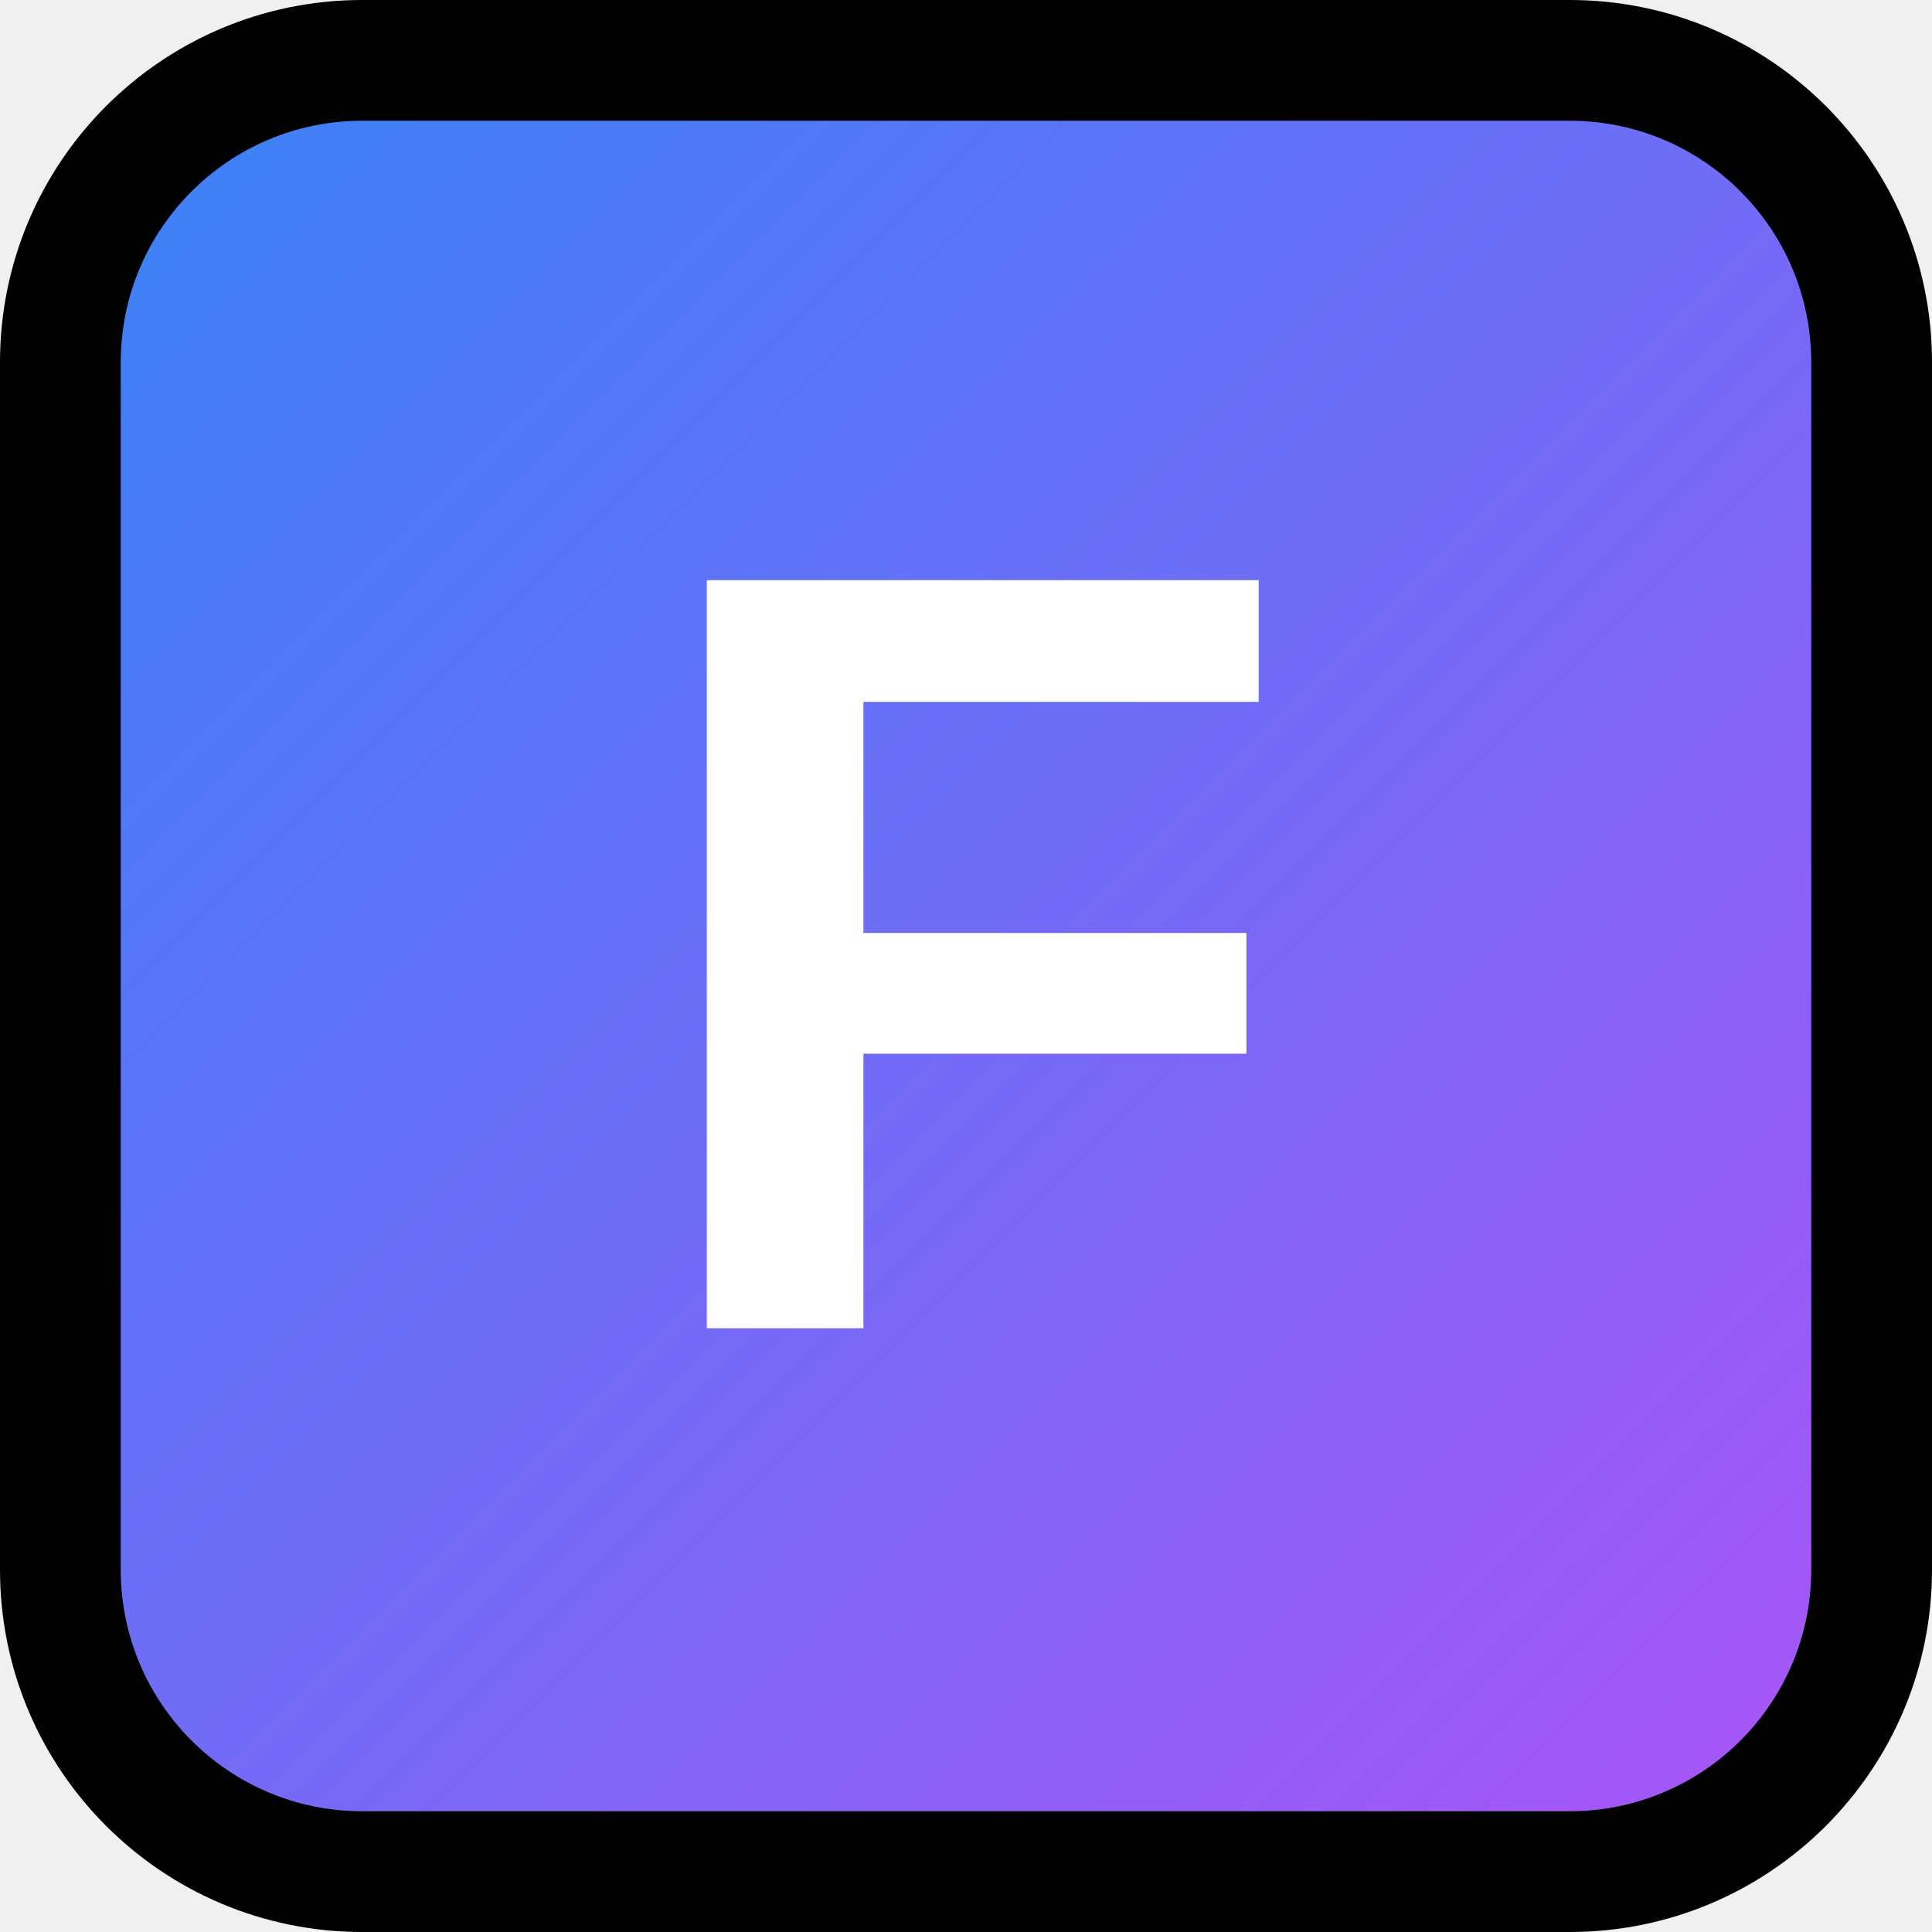
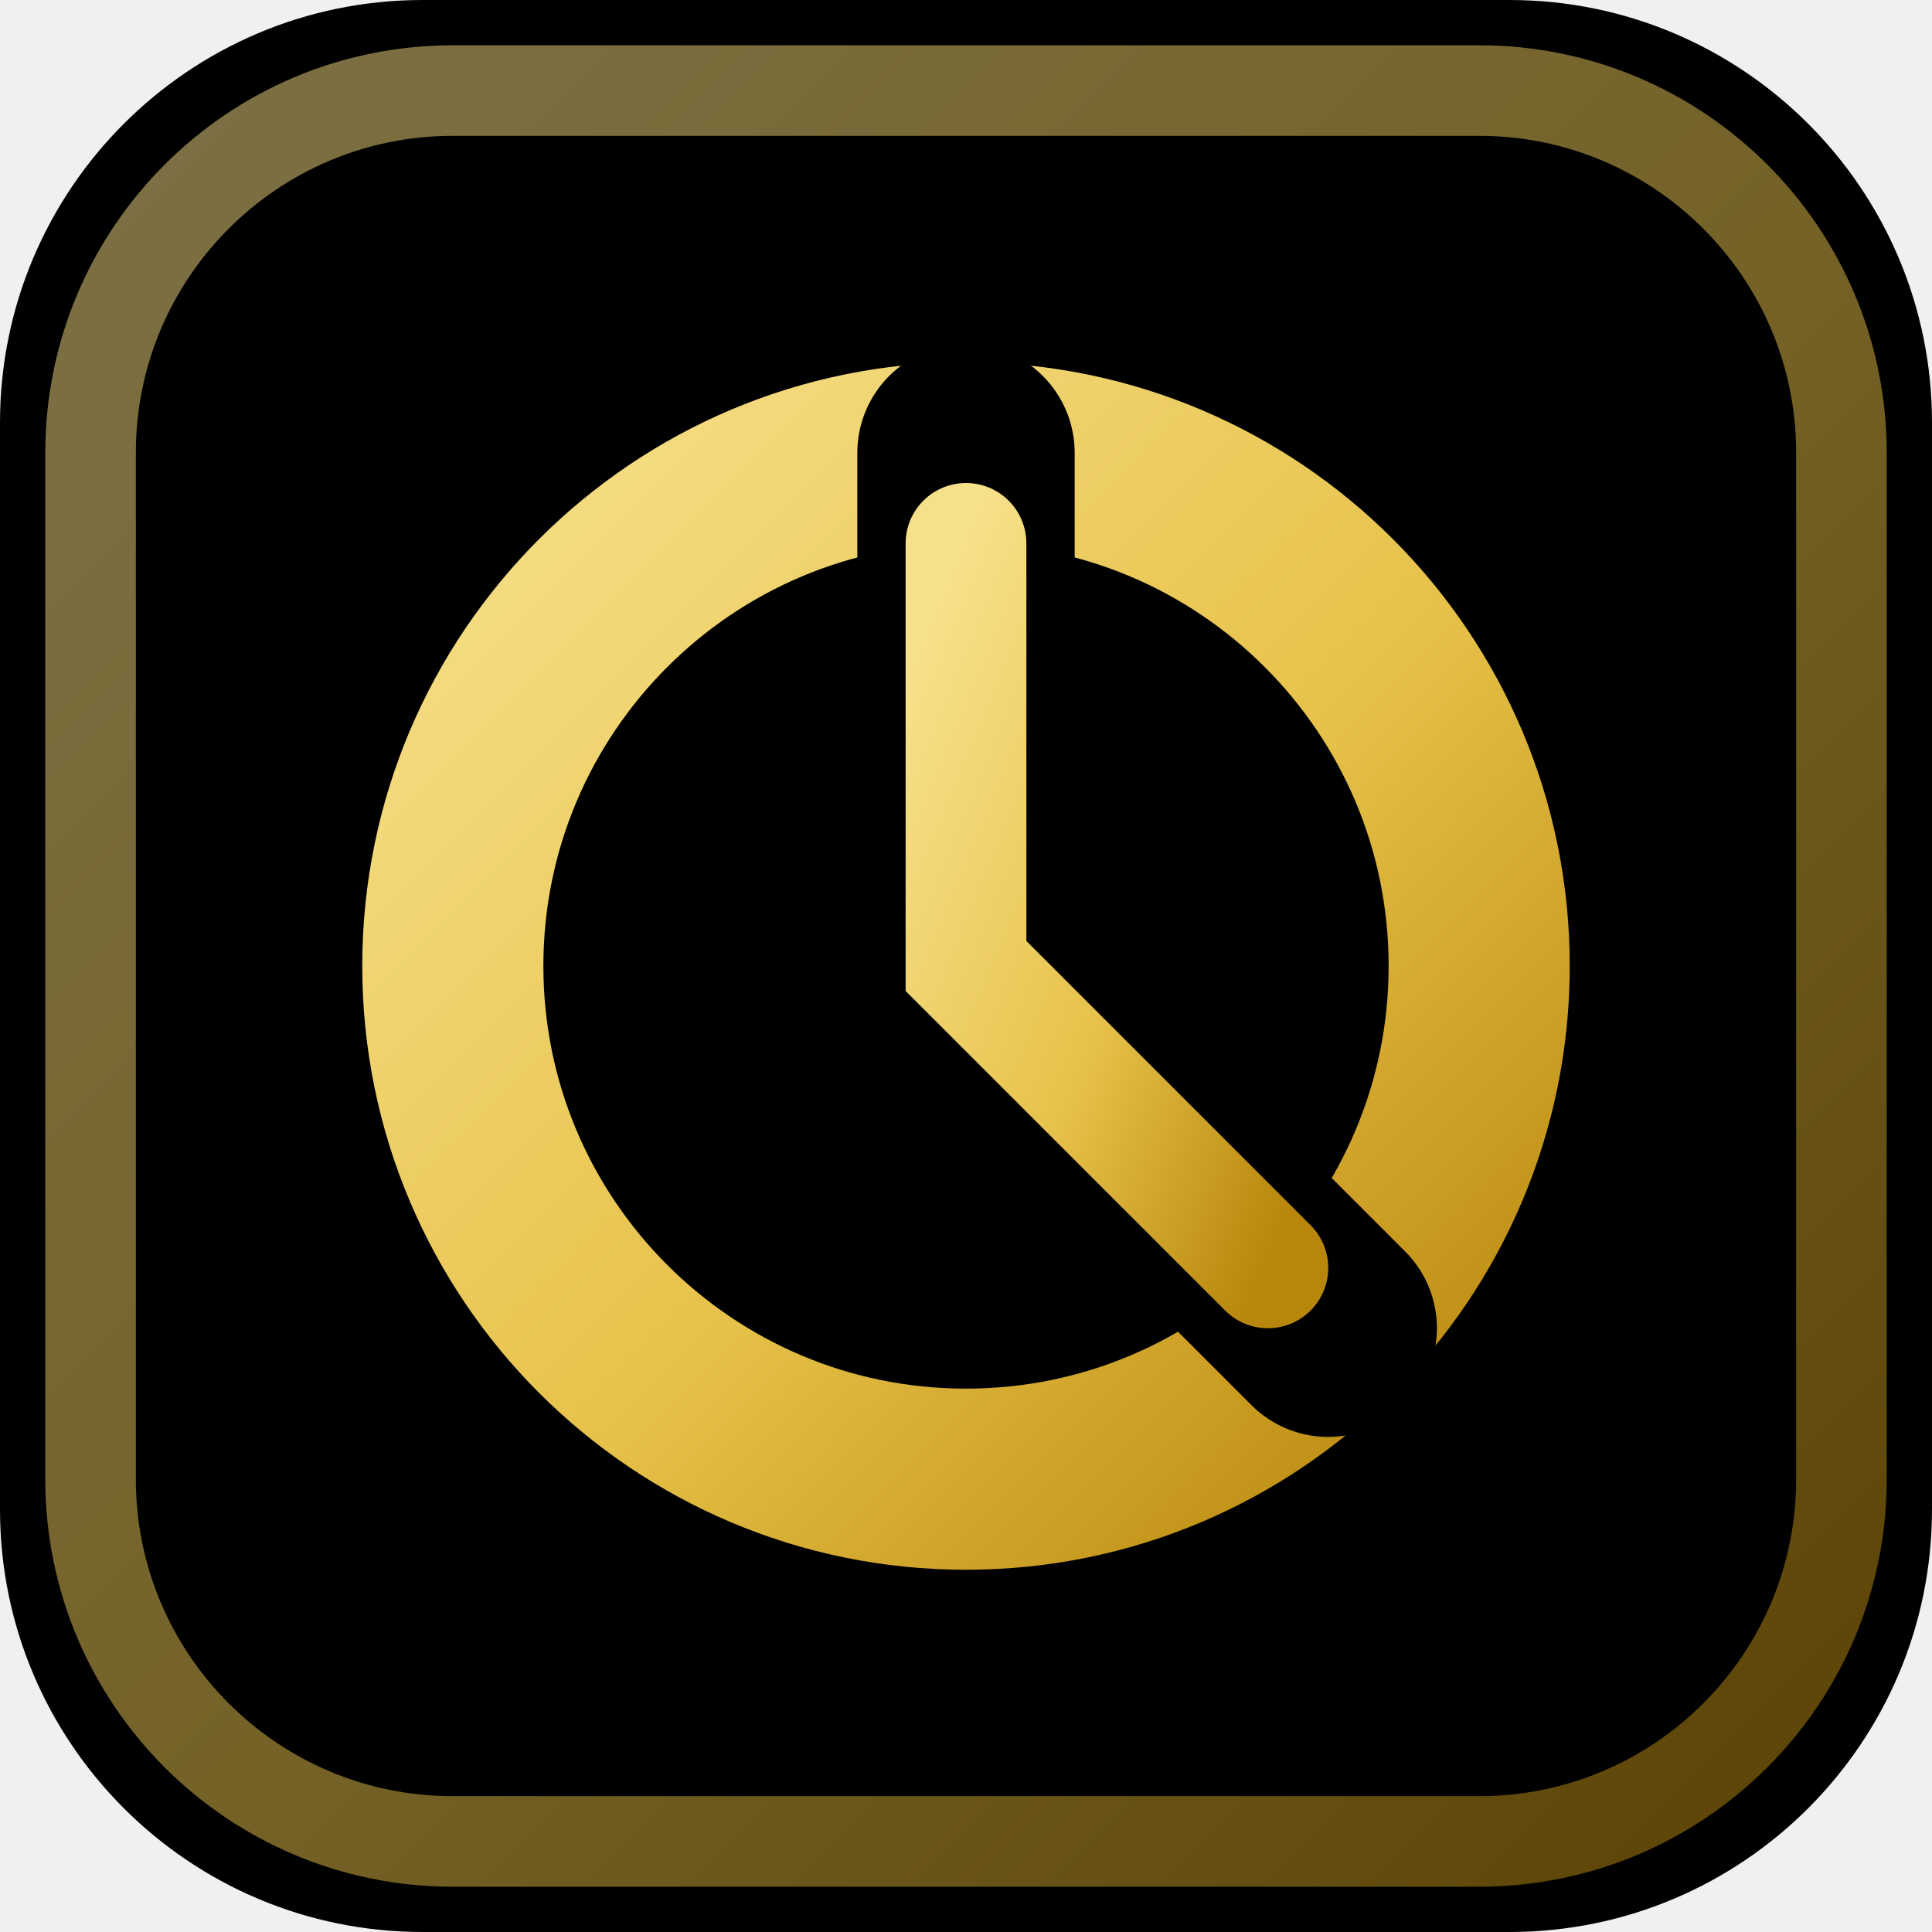
<svg xmlns="http://www.w3.org/2000/svg" viewBox="0 0 32 32">
  <defs>
-     <linearGradient id="g" x1="0%" y1="0%" x2="100%" y2="100%">
-       <stop offset="0%" stop-color="#3B82F6" />
-       <stop offset="100%" stop-color="#A855F7" />
+     <linearGradient id="gold" x1="0%" y1="0%" x2="100%" y2="100%">
+       <stop offset="0%" stop-color="#F7E08A" />
+       <stop offset="55%" stop-color="#E7C24A" />
+       <stop offset="100%" stop-color="#B8860B" />
    </linearGradient>
  </defs>
-   <rect width="32" height="32" rx="6" fill="#000" />
-   <rect x="2" y="2" width="28" height="28" rx="4" fill="url(#g)" />
-   <text x="16" y="22" font-family="Arial" font-weight="bold" font-size="18" fill="#fff" text-anchor="middle">F</text>
+   <rect width="32" height="32" rx="7" fill="#000" />
+   <rect x="1.5" y="1.5" width="29" height="29" rx="6" fill="none" stroke="url(#gold)" stroke-width="1.5" opacity="0.5" />
+   <circle cx="16" cy="16" r="8.5" fill="none" stroke="url(#gold)" stroke-width="3" />
+   <path d="M16 7.5 L16 16 L22 22" fill="none" stroke="#000" stroke-width="3.6" stroke-linecap="round" />
+   <path d="M16 9 L16 16 L21 21" fill="none" stroke="url(#gold)" stroke-width="2" stroke-linecap="round" />
</svg>
